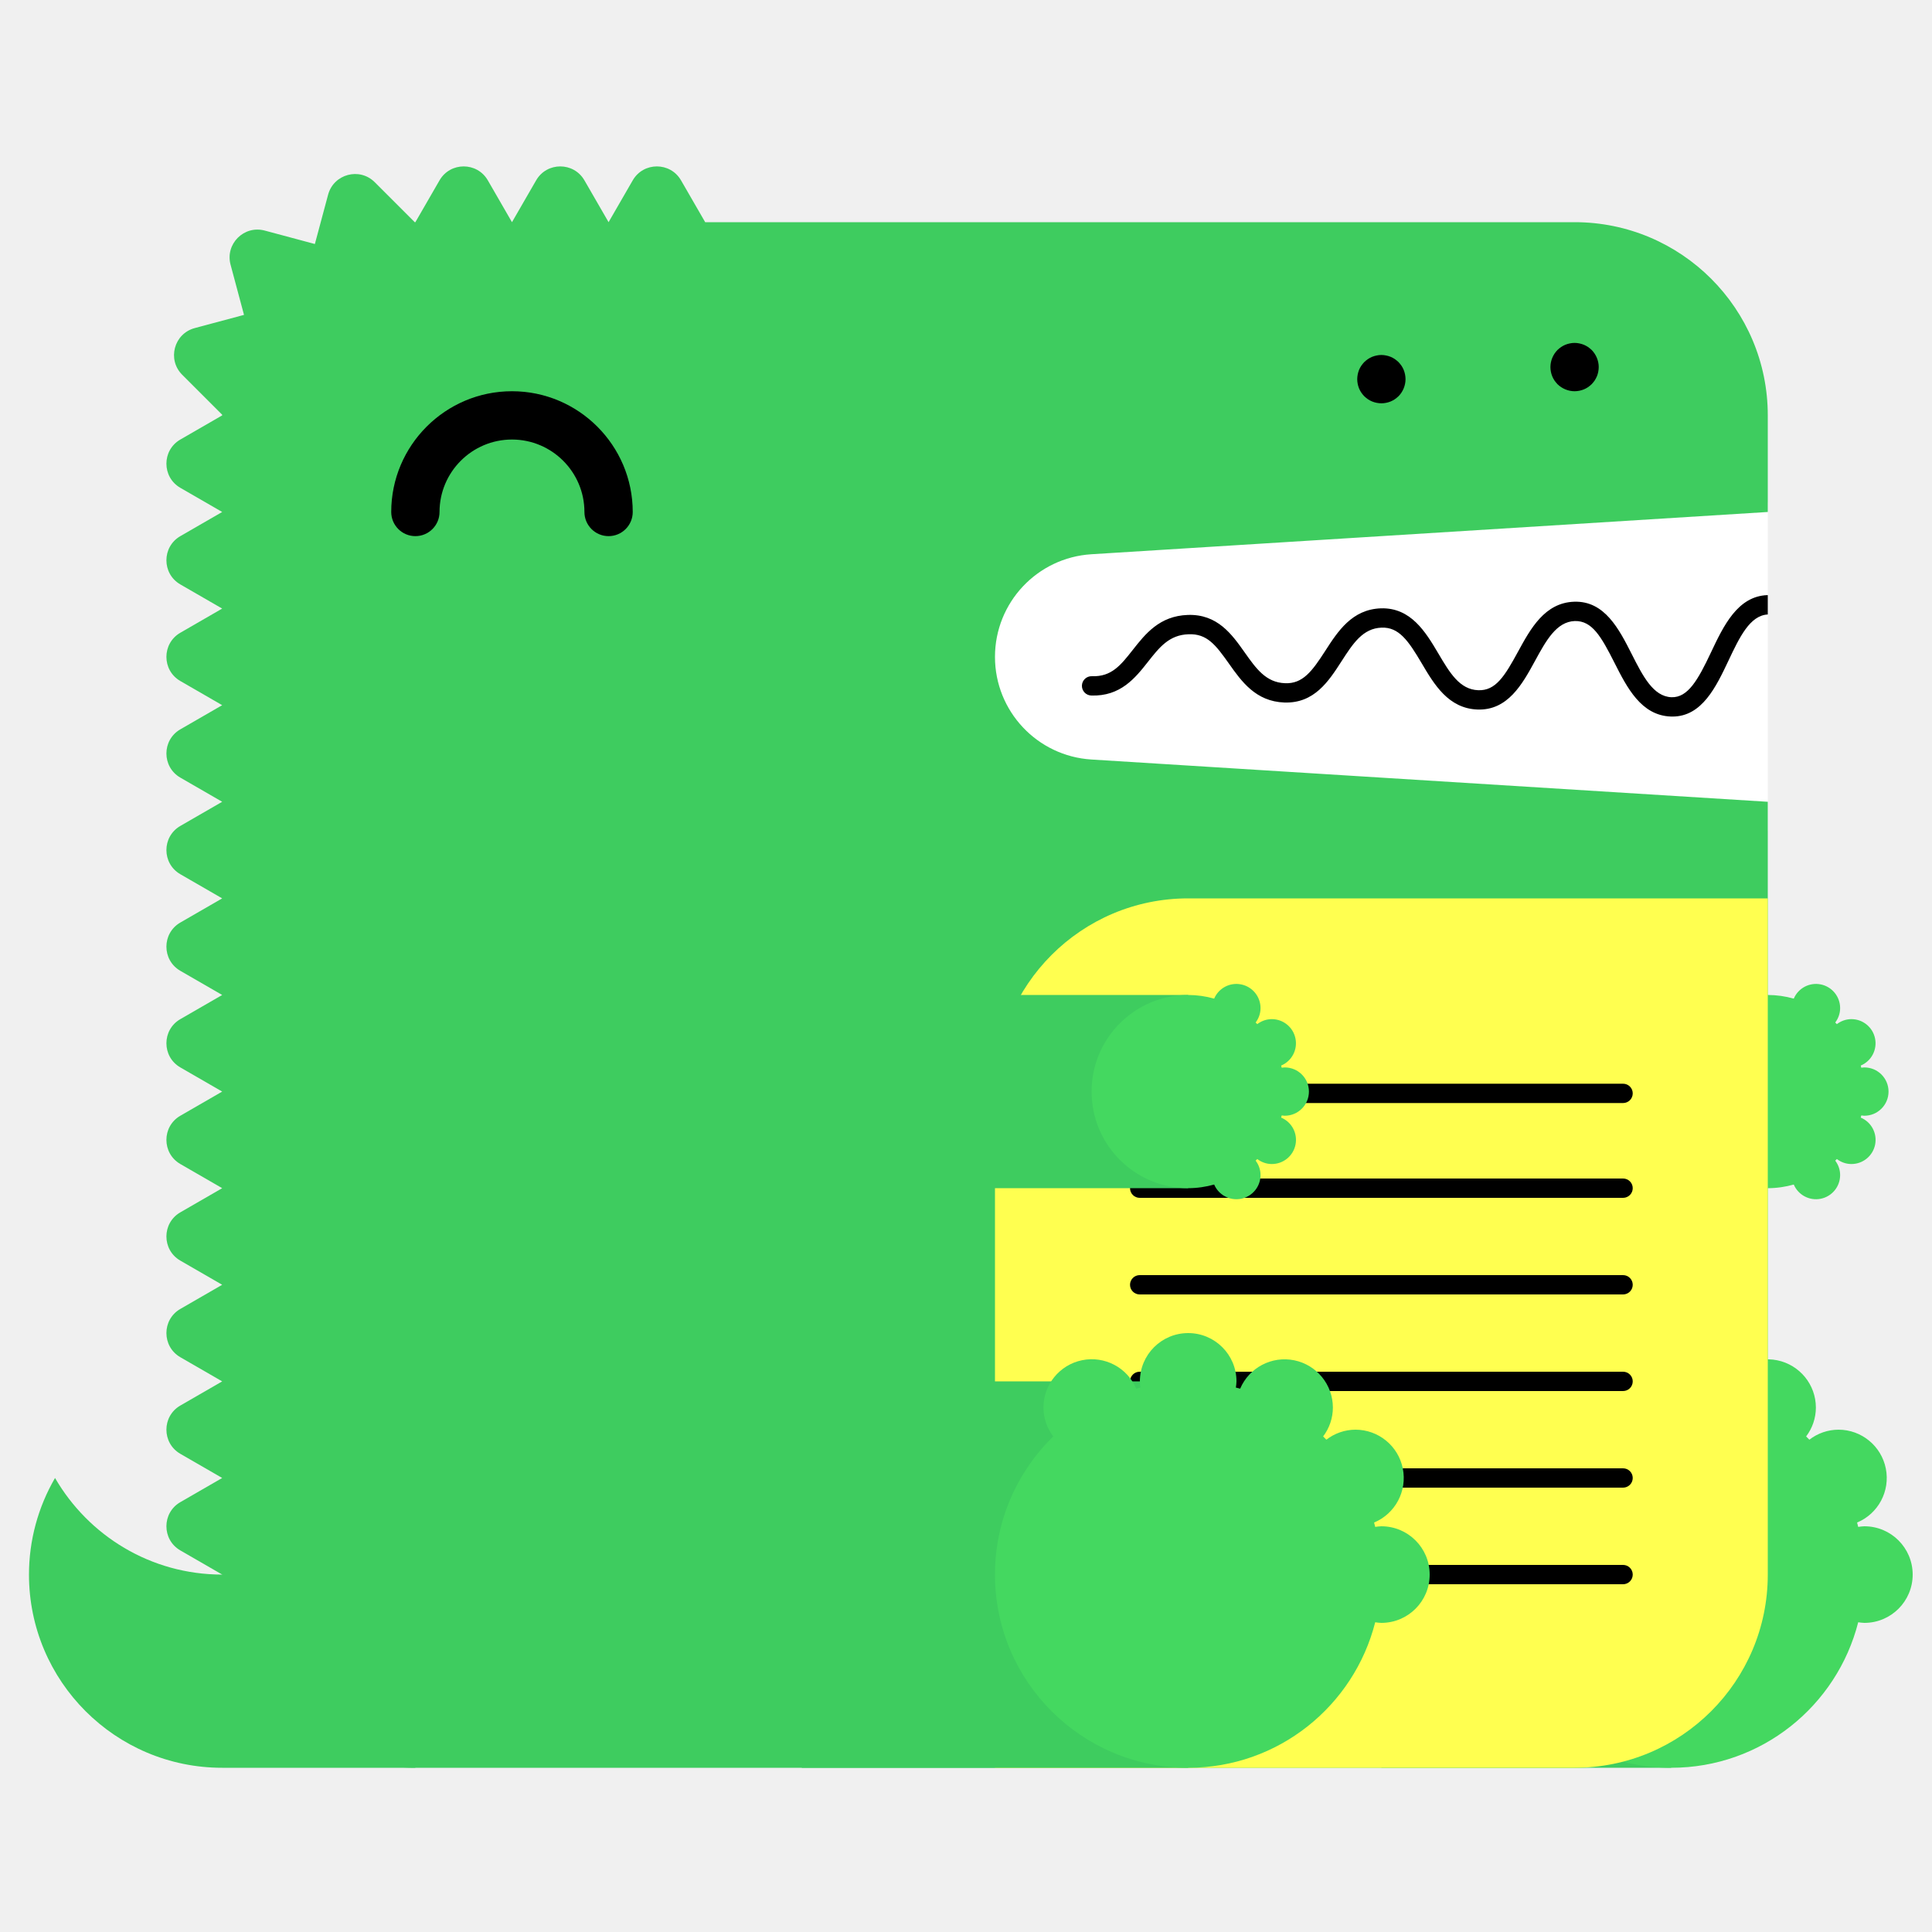
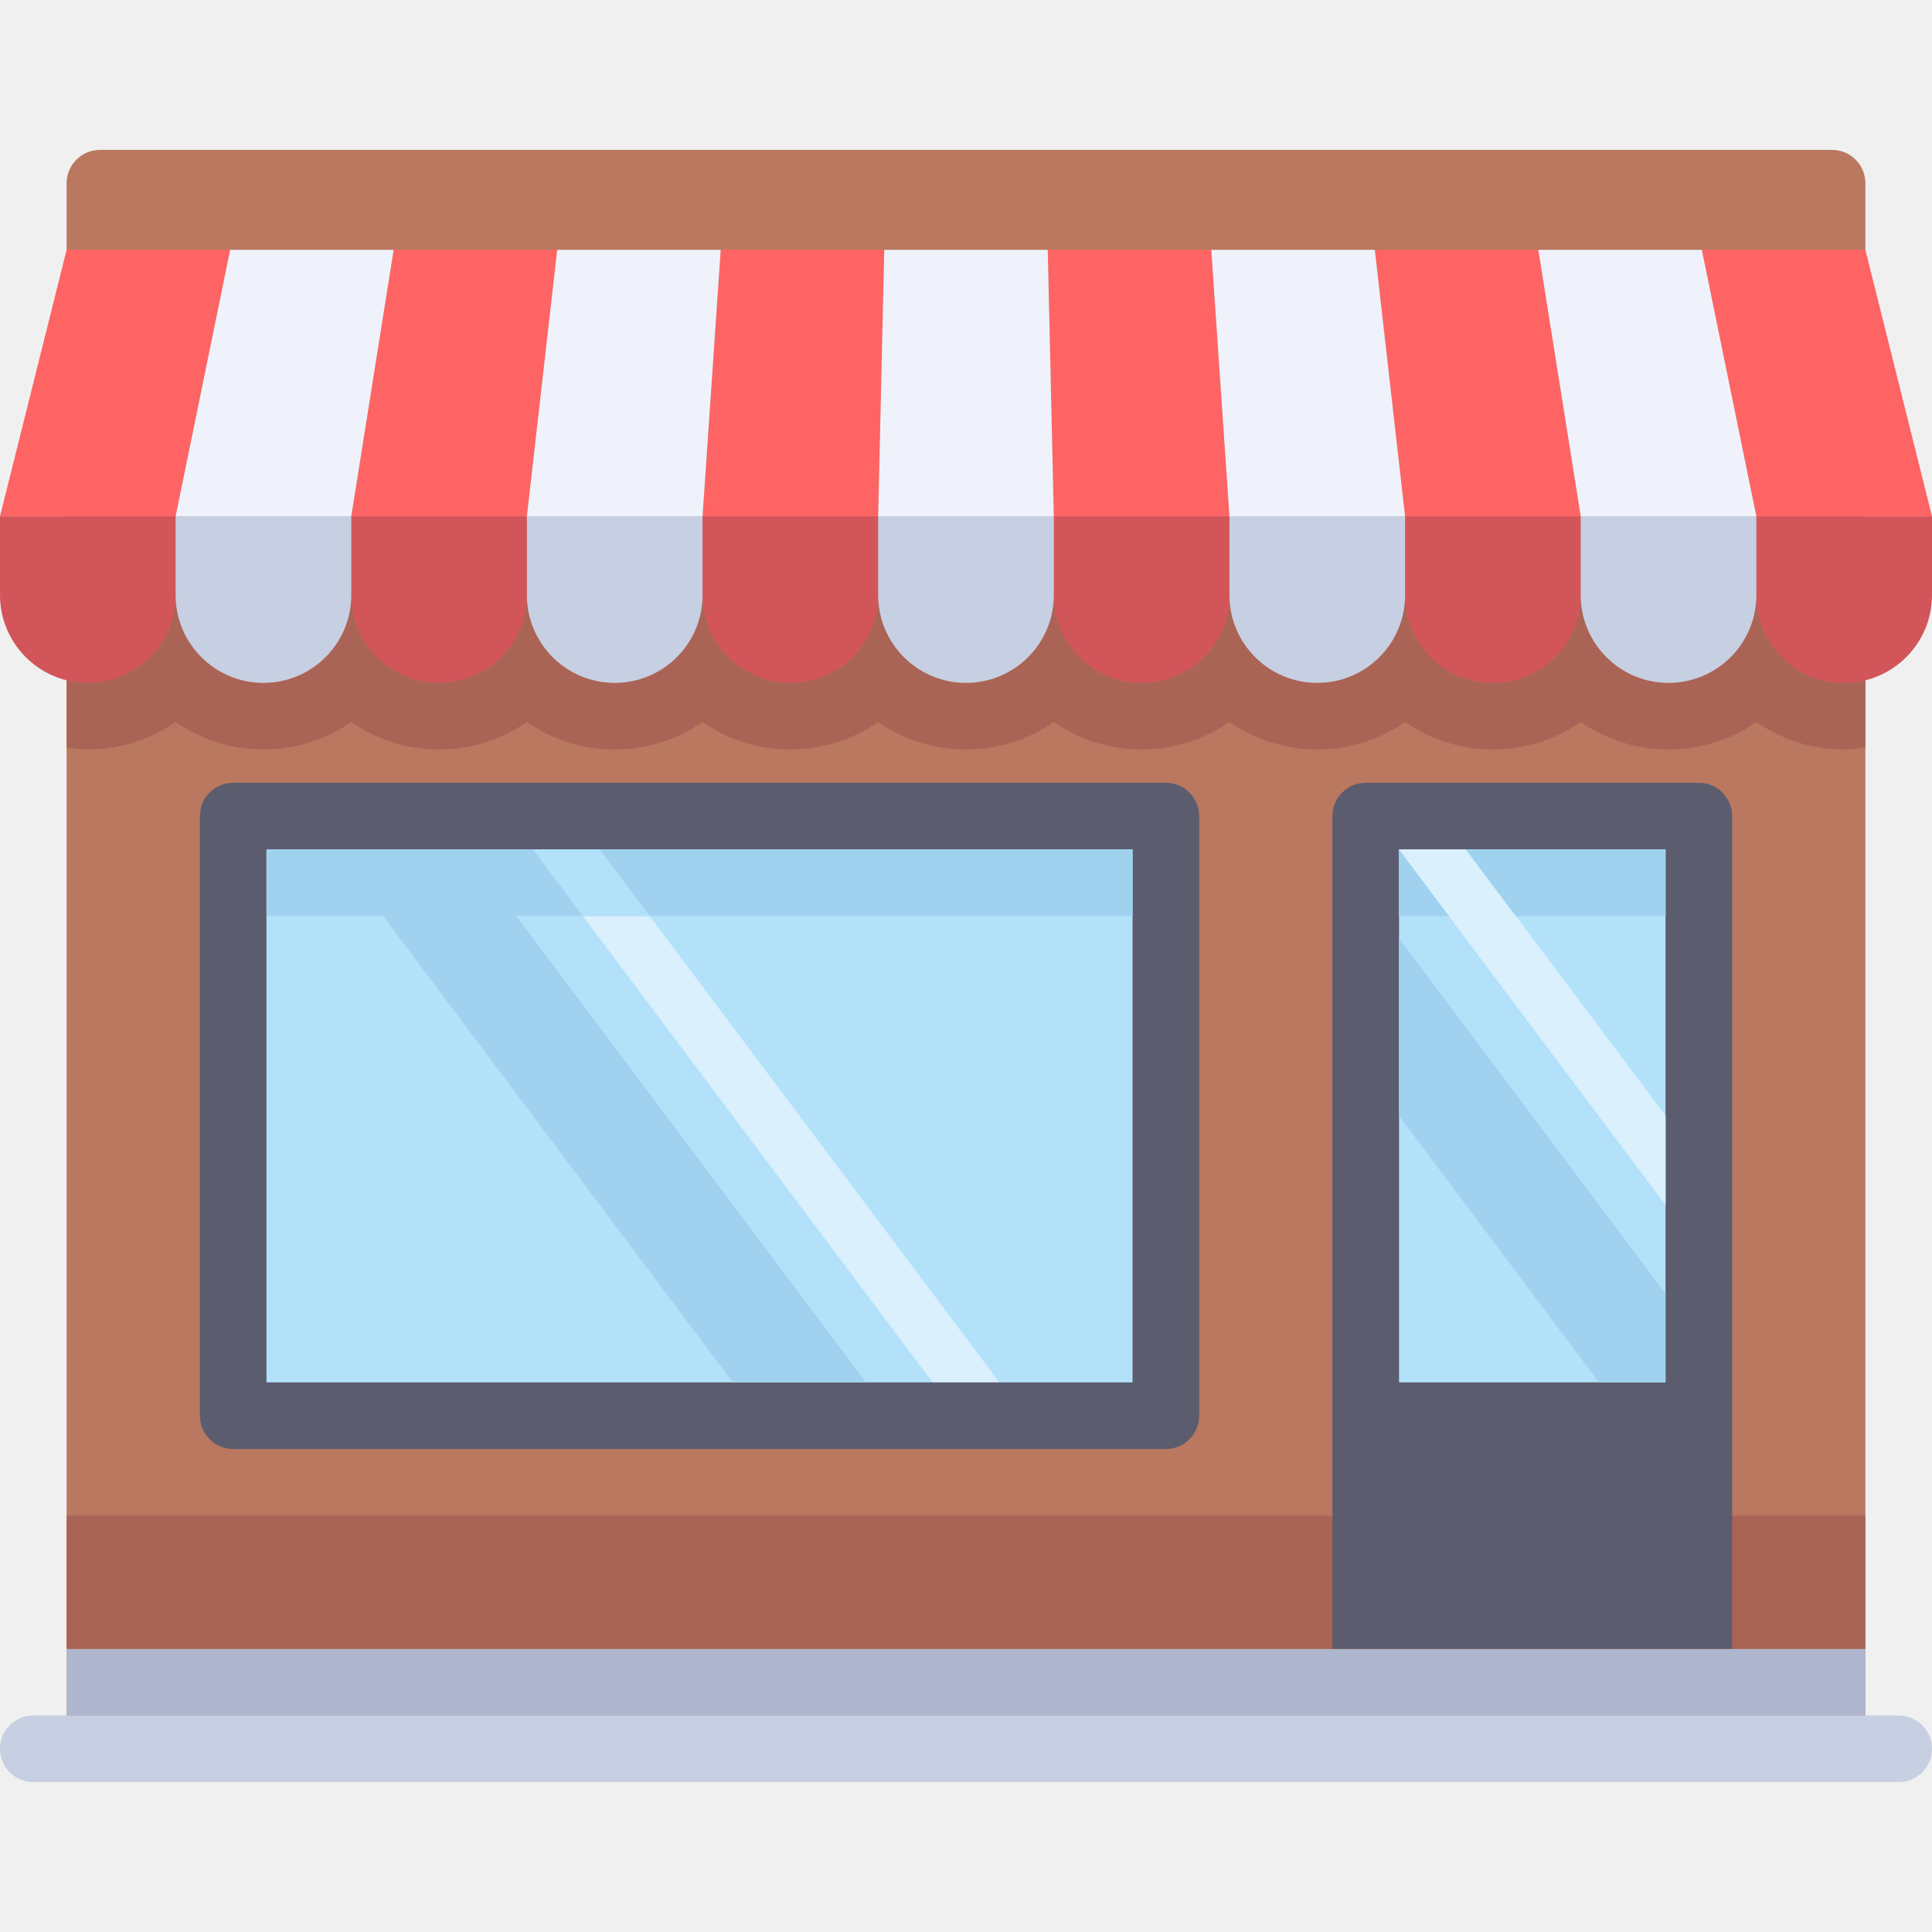
- <svg xmlns="http://www.w3.org/2000/svg" width="200" height="200" viewBox="0 0 200 200">
-   <g fill="none" fill-rule="evenodd">
-     <path fill="#FFF" d="M99 52h84v34H99z" />
-     <path d="M23 163c-7.398 0-13.843-4.027-17.303-10A19.886 19.886 0 0 0 3 163c0 11.046 8.954 20 20 20h20v-20H23z" fill="#3ECC5F" />
-     <path d="M112.98 57.376L183 53V43c0-11.046-8.954-20-20-20H73l-2.5-4.33c-1.112-1.925-3.889-1.925-5 0L63 23l-2.5-4.33c-1.111-1.925-3.889-1.925-5 0L53 23l-2.5-4.33c-1.111-1.925-3.889-1.925-5 0L43 23c-.022 0-.042.003-.065.003l-4.142-4.141c-1.57-1.571-4.252-.853-4.828 1.294l-1.369 5.104-5.192-1.392c-2.148-.575-4.111 1.389-3.535 3.536l1.39 5.193-5.102 1.367c-2.148.576-2.867 3.259-1.296 4.83l4.142 4.142c0 .021-.003.042-.003.064l-4.33 2.5c-1.925 1.111-1.925 3.889 0 5L23 53l-4.33 2.5c-1.925 1.111-1.925 3.889 0 5L23 63l-4.33 2.5c-1.925 1.111-1.925 3.889 0 5L23 73l-4.33 2.5c-1.925 1.111-1.925 3.889 0 5L23 83l-4.33 2.5c-1.925 1.111-1.925 3.889 0 5L23 93l-4.33 2.5c-1.925 1.111-1.925 3.889 0 5L23 103l-4.33 2.5c-1.925 1.111-1.925 3.889 0 5L23 113l-4.33 2.5c-1.925 1.111-1.925 3.889 0 5L23 123l-4.33 2.5c-1.925 1.111-1.925 3.889 0 5L23 133l-4.33 2.5c-1.925 1.111-1.925 3.889 0 5L23 143l-4.33 2.5c-1.925 1.111-1.925 3.889 0 5L23 153l-4.33 2.5c-1.925 1.111-1.925 3.889 0 5L23 163c0 11.046 8.954 20 20 20h120c11.046 0 20-8.954 20-20V83l-70.02-4.376A10.645 10.645 0 0 1 103 68c0-5.621 4.37-10.273 9.98-10.624" fill="#3ECC5F" />
-     <path fill="#3ECC5F" d="M143 183h30v-40h-30z" />
-     <path d="M193 158c-.219 0-.428.037-.639.064-.038-.15-.074-.301-.116-.451A5 5 0 0 0 190.32 148a4.96 4.96 0 0 0-3.016 1.036 26.531 26.531 0 0 0-.335-.336 4.955 4.955 0 0 0 1.011-2.987 5 5 0 0 0-9.599-1.959c-.148-.042-.297-.077-.445-.115.027-.211.064-.42.064-.639a5 5 0 0 0-5-5 5 5 0 0 0-5 5c0 .219.037.428.064.639-.148.038-.297.073-.445.115a4.998 4.998 0 0 0-9.599 1.959c0 1.125.384 2.151 1.011 2.987-3.717 3.632-6.031 8.693-6.031 14.3 0 11.046 8.954 20 20 20 9.339 0 17.16-6.41 19.361-15.064.211.027.42.064.639.064a5 5 0 0 0 5-5 5 5 0 0 0-5-5" fill="#44D860" />
-     <path fill="#3ECC5F" d="M153 123h30v-20h-30z" />
-     <path d="M193 115.5a2.5 2.5 0 1 0 0-5c-.109 0-.214.019-.319.032-.02-.075-.037-.15-.058-.225a2.501 2.501 0 0 0-.963-4.807c-.569 0-1.088.197-1.508.518a6.653 6.653 0 0 0-.168-.168c.314-.417.506-.931.506-1.494a2.5 2.5 0 0 0-4.8-.979A9.987 9.987 0 0 0 183 103c-5.522 0-10 4.478-10 10s4.478 10 10 10c.934 0 1.833-.138 2.69-.377a2.5 2.5 0 0 0 4.8-.979c0-.563-.192-1.077-.506-1.494.057-.055.113-.111.168-.168.42.321.939.518 1.508.518a2.5 2.5 0 0 0 .963-4.807c.021-.074.038-.15.058-.225.105.013.21.032.319.032" fill="#44D860" />
-     <path d="M63 55.5a2.5 2.5 0 0 1-2.5-2.5c0-4.136-3.364-7.5-7.5-7.5s-7.5 3.364-7.5 7.5a2.5 2.5 0 1 1-5 0c0-6.893 5.607-12.5 12.5-12.5S65.5 46.107 65.5 53a2.5 2.5 0 0 1-2.5 2.5" fill="#000" />
-     <path d="M103 183h60c11.046 0 20-8.954 20-20V93h-60c-11.046 0-20 8.954-20 20v70z" fill="#FFFF50" />
-     <path d="M168.02 124h-50.04a1 1 0 1 1 0-2h50.04a1 1 0 1 1 0 2m0 20h-50.04a1 1 0 1 1 0-2h50.04a1 1 0 1 1 0 2m0 20h-50.04a1 1 0 1 1 0-2h50.04a1 1 0 1 1 0 2m0-49.814h-50.04a1 1 0 1 1 0-2h50.04a1 1 0 1 1 0 2m0 19.814h-50.04a1 1 0 1 1 0-2h50.04a1 1 0 1 1 0 2m0 20h-50.04a1 1 0 1 1 0-2h50.04a1 1 0 1 1 0 2M183 61.611c-.012 0-.022-.006-.034-.005-3.09.105-4.552 3.196-5.842 5.923-1.346 2.85-2.387 4.703-4.093 4.647-1.889-.068-2.969-2.202-4.113-4.46-1.314-2.594-2.814-5.536-5.963-5.426-3.046.104-4.513 2.794-5.807 5.167-1.377 2.528-2.314 4.065-4.121 3.994-1.927-.07-2.951-1.805-4.136-3.813-1.321-2.236-2.848-4.75-5.936-4.664-2.994.103-4.465 2.385-5.763 4.4-1.373 2.13-2.335 3.428-4.165 3.351-1.973-.07-2.992-1.51-4.171-3.177-1.324-1.873-2.816-3.993-5.895-3.89-2.928.1-4.399 1.97-5.696 3.618-1.232 1.564-2.194 2.802-4.229 2.724a1 1 0 0 0-.072 2c3.017.101 4.545-1.8 5.872-3.487 1.177-1.496 2.193-2.787 4.193-2.855 1.926-.082 2.829 1.115 4.195 3.045 1.297 1.834 2.769 3.914 5.731 4.021 3.103.104 4.596-2.215 5.918-4.267 1.182-1.834 2.202-3.417 4.15-3.484 1.793-.067 2.769 1.35 4.145 3.681 1.297 2.197 2.766 4.686 5.787 4.796 3.125.108 4.634-2.62 5.949-5.035 1.139-2.088 2.214-4.06 4.119-4.126 1.793-.042 2.728 1.595 4.111 4.33 1.292 2.553 2.757 5.445 5.825 5.556l.169.003c3.064 0 4.518-3.075 5.805-5.794 1.139-2.41 2.217-4.68 4.067-4.773v-2z" fill="#000" />
-     <path fill="#3ECC5F" d="M83 183h40v-40H83z" />
-     <path d="M143 158c-.219 0-.428.037-.639.064-.038-.15-.074-.301-.116-.451A5 5 0 0 0 140.32 148a4.96 4.96 0 0 0-3.016 1.036 26.531 26.531 0 0 0-.335-.336 4.955 4.955 0 0 0 1.011-2.987 5 5 0 0 0-9.599-1.959c-.148-.042-.297-.077-.445-.115.027-.211.064-.42.064-.639a5 5 0 0 0-5-5 5 5 0 0 0-5 5c0 .219.037.428.064.639-.148.038-.297.073-.445.115a4.998 4.998 0 0 0-9.599 1.959c0 1.125.384 2.151 1.011 2.987-3.717 3.632-6.031 8.693-6.031 14.3 0 11.046 8.954 20 20 20 9.339 0 17.16-6.41 19.361-15.064.211.027.42.064.639.064a5 5 0 0 0 5-5 5 5 0 0 0-5-5" fill="#44D860" />
-     <path fill="#3ECC5F" d="M83 123h40v-20H83z" />
-     <path d="M133 115.5a2.5 2.5 0 1 0 0-5c-.109 0-.214.019-.319.032-.02-.075-.037-.15-.058-.225a2.501 2.501 0 0 0-.963-4.807c-.569 0-1.088.197-1.508.518a6.653 6.653 0 0 0-.168-.168c.314-.417.506-.931.506-1.494a2.5 2.5 0 0 0-4.8-.979A9.987 9.987 0 0 0 123 103c-5.522 0-10 4.478-10 10s4.478 10 10 10c.934 0 1.833-.138 2.69-.377a2.5 2.5 0 0 0 4.8-.979c0-.563-.192-1.077-.506-1.494.057-.055.113-.111.168-.168.42.321.939.518 1.508.518a2.5 2.5 0 0 0 .963-4.807c.021-.074.038-.15.058-.225.105.013.21.032.319.032" fill="#44D860" />
-     <path d="M143 41.75c-.16 0-.33-.02-.49-.05a2.52 2.52 0 0 1-.47-.14c-.15-.06-.29-.14-.431-.23-.13-.09-.259-.2-.38-.31-.109-.12-.219-.24-.309-.38s-.17-.28-.231-.43a2.619 2.619 0 0 1-.189-.96c0-.16.02-.33.05-.49.03-.16.08-.31.139-.47.061-.15.141-.29.231-.43.09-.13.2-.26.309-.38.121-.11.25-.22.38-.31.141-.09.281-.17.431-.23.149-.06.31-.11.47-.14.32-.07.65-.07.98 0 .159.03.32.08.47.14.149.06.29.14.43.23.13.09.259.2.38.31.11.12.22.25.31.38.09.14.17.28.23.43.06.16.11.31.14.47.029.16.05.33.05.49 0 .66-.271 1.31-.73 1.77-.121.11-.25.22-.38.31-.14.09-.281.17-.43.23a2.565 2.565 0 0 1-.96.19m20-1.25c-.66 0-1.3-.27-1.771-.73a3.802 3.802 0 0 1-.309-.38c-.09-.14-.17-.28-.231-.43a2.619 2.619 0 0 1-.189-.96c0-.66.27-1.3.729-1.77.121-.11.25-.22.38-.31.141-.09.281-.17.431-.23.149-.06.31-.11.47-.14.32-.07.66-.07.98 0 .159.03.32.08.47.14.149.06.29.14.43.23.13.09.259.2.38.31.459.47.73 1.11.73 1.77 0 .16-.021.33-.05.49-.03.16-.08.32-.14.47-.07.15-.14.29-.23.43-.09.13-.2.26-.31.38-.121.11-.25.22-.38.31-.14.09-.281.17-.43.23a2.565 2.565 0 0 1-.96.19" fill="#000" />
+ <svg xmlns="http://www.w3.org/2000/svg" version="1.1" id="Layer_1" x="0px" y="0px" viewBox="0 0 512 512" style="enable-background:new 0 0 512 512;" xml:space="preserve">
+   <path style="fill:#B9785F;" d="M494.345,463.448H17.655V48.552c0-4.875,3.953-8.828,8.828-8.828h459.034  c4.875,0,8.828,3.953,8.828,8.828V463.448z" />
+   <path style="fill:#AA6455;" d="M494.345,180.205c-1.809,0.45-3.67,0.76-5.618,0.76c-12.853,0-23.273-10.42-23.273-23.273  c0,12.852-10.42,23.273-23.273,23.273c-12.853,0-23.273-10.42-23.273-23.273c0,12.852-10.419,23.273-23.273,23.273  c-12.853,0-23.273-10.42-23.273-23.273c0,12.852-10.42,23.273-23.273,23.273s-23.273-10.42-23.273-23.273  c0,12.852-10.42,23.273-23.273,23.273c-12.853,0-23.273-10.42-23.273-23.273c0,12.852-10.419,23.273-23.273,23.273  s-23.273-10.42-23.273-23.273c0,12.852-10.42,23.273-23.273,23.273c-12.853,0-23.273-10.42-23.273-23.273  c0,12.852-10.419,23.273-23.273,23.273c-12.853,0-23.273-10.42-23.273-23.273c0,12.852-10.42,23.273-23.273,23.273  c-12.853,0-23.273-10.42-23.273-23.273c0,12.852-10.42,23.273-23.273,23.273s-23.273-10.42-23.273-23.273  c0,12.852-10.419,23.273-23.273,23.273c-1.948,0-3.809-0.31-5.618-0.76v17.848c1.854,0.257,3.694,0.568,5.618,0.568  c8.639,0,16.661-2.69,23.273-7.277c6.614,4.586,14.635,7.276,23.275,7.276c8.639,0,16.661-2.69,23.273-7.277  c6.612,4.587,14.634,7.277,23.273,7.277s16.661-2.69,23.273-7.277c6.612,4.587,14.634,7.277,23.273,7.277  c8.639,0,16.661-2.69,23.273-7.277c6.612,4.587,14.634,7.277,23.273,7.277c8.639,0,16.661-2.69,23.273-7.277  c6.611,4.587,14.633,7.277,23.272,7.277s16.661-2.69,23.273-7.277c6.612,4.587,14.634,7.277,23.273,7.277  c8.639,0,16.661-2.69,23.273-7.277c6.612,4.587,14.634,7.277,23.273,7.277c8.639,0,16.661-2.69,23.273-7.277  c6.612,4.587,14.634,7.277,23.273,7.277s16.661-2.69,23.273-7.277c6.612,4.587,14.634,7.277,23.273,7.277  c8.64,0,16.661-2.69,23.273-7.277c6.612,4.587,14.634,7.277,23.273,7.277c1.923,0,3.764-0.31,5.618-0.568v-17.847H494.345z" />
+   <rect x="61.793" y="216.276" style="fill:#B4E1FA;" width="247.172" height="158.897" />
+   <polygon style="fill:#DAF0FD;" points="264.828,366.345 247.172,366.345 141.241,225.103 158.897,225.103 " />
+   <g>
+     <path style="fill:#D2555A;" d="M209.454,180.966L209.454,180.966c-12.853,0-23.273-10.42-23.273-23.273v-20.865h46.546v20.865   C232.727,170.546,222.307,180.966,209.454,180.966z" />
+     <path style="fill:#D2555A;" d="M302.546,180.966L302.546,180.966c-12.853,0-23.273-10.42-23.273-23.273v-20.865h46.546v20.865   C325.818,170.546,315.399,180.966,302.546,180.966z" />
+     <path style="fill:#D2555A;" d="M116.364,180.966L116.364,180.966c-12.853,0-23.273-10.42-23.273-23.273v-20.865h46.546v20.865   C139.636,170.546,129.217,180.966,116.364,180.966z" />
+     <path style="fill:#D2555A;" d="M23.273,180.966L23.273,180.966C10.42,180.966,0,170.546,0,157.693v-20.865h46.546v20.865   C46.546,170.546,36.126,180.966,23.273,180.966z" />
+     <path style="fill:#D2555A;" d="M395.636,180.966L395.636,180.966c-12.853,0-23.273-10.42-23.273-23.273v-20.865h46.546v20.865   C418.909,170.546,408.49,180.966,395.636,180.966z" />
  </g>
+   <g>
+     <path style="fill:#C7CFE2;" d="M162.909,180.966L162.909,180.966c-12.853,0-23.273-10.42-23.273-23.273v-20.865h46.546v20.865   C186.182,170.546,175.763,180.966,162.909,180.966z" />
+     <path style="fill:#C7CFE2;" d="M349.091,180.966L349.091,180.966c-12.853,0-23.273-10.42-23.273-23.273v-20.865h46.546v20.865   C372.363,170.546,361.944,180.966,349.091,180.966z" />
+   </g>
+   <path style="fill:#D2555A;" d="M488.727,180.966L488.727,180.966c-12.853,0-23.273-10.42-23.273-23.273v-20.865H512v20.865  C512,170.546,501.58,180.966,488.727,180.966z" />
+   <g>
+     <path style="fill:#C7CFE2;" d="M442.182,180.966L442.182,180.966c-12.853,0-23.273-10.42-23.273-23.273v-20.865h46.546v20.865   C465.454,170.546,455.034,180.966,442.182,180.966z" />
+     <path style="fill:#C7CFE2;" d="M69.818,180.966L69.818,180.966c-12.853,0-23.273-10.42-23.273-23.273v-20.865h46.546v20.865   C93.091,170.546,82.671,180.966,69.818,180.966z" />
+     <path style="fill:#C7CFE2;" d="M256,180.966L256,180.966c-12.853,0-23.273-10.42-23.273-23.273v-20.865h46.546v20.865   C279.273,170.546,268.853,180.966,256,180.966z" />
+   </g>
+   <g>
+     <polygon style="fill:#FF6464;" points="232.727,136.828 186.182,136.828 190.997,66.207 234.333,66.207  " />
+     <polygon style="fill:#FF6464;" points="325.818,136.828 279.273,136.828 277.667,66.207 321.003,66.207  " />
+     <polygon style="fill:#FF6464;" points="139.636,136.828 93.091,136.828 104.326,66.207 147.661,66.207  " />
+     <polygon style="fill:#FF6464;" points="46.546,136.828 0,136.828 17.655,66.207 60.991,66.207  " />
+     <polygon style="fill:#FF6464;" points="418.909,136.828 372.363,136.828 364.339,66.207 407.673,66.207  " />
+   </g>
+   <g>
+     <polygon style="fill:#EFF2FA;" points="186.182,136.828 139.636,136.828 147.661,66.207 190.997,66.207  " />
+     <polygon style="fill:#EFF2FA;" points="372.363,136.828 325.818,136.828 321.003,66.207 364.339,66.207  " />
+   </g>
+   <polygon style="fill:#FF6464;" points="512,136.828 465.454,136.828 451.009,66.207 494.345,66.207 " />
+   <g>
+     <polygon style="fill:#EFF2FA;" points="465.454,136.828 418.909,136.828 407.673,66.207 451.009,66.207  " />
+     <polygon style="fill:#EFF2FA;" points="93.091,136.828 46.546,136.828 60.991,66.207 104.326,66.207  " />
+     <polygon style="fill:#EFF2FA;" points="279.273,136.828 232.727,136.828 234.333,66.207 277.667,66.207  " />
+   </g>
+   <path style="fill:#C7CFE2;" d="M503.172,472.276H8.828c-4.875,0-8.828-3.953-8.828-8.828l0,0c0-4.875,3.953-8.828,8.828-8.828  h494.345c4.875,0,8.828,3.953,8.828,8.828l0,0C512,468.323,508.047,472.276,503.172,472.276z" />
+   <g style="opacity:0.97;">
+     <rect x="17.655" y="436.966" style="fill:#AFB9D2;" width="476.69" height="17.655" />
+   </g>
+   <rect x="17.655" y="401.655" style="fill:#AA6455;" width="476.69" height="35.31" />
+   <g>
+     <path style="fill:#5B5D6E;" d="M300.138,225.103v141.241H70.621V225.103H300.138 M308.966,207.448H61.793   c-4.875,0-8.828,3.953-8.828,8.828v158.897c0,4.875,3.953,8.828,8.828,8.828h247.172c4.875,0,8.828-3.953,8.828-8.828V216.276   C317.793,211.401,313.841,207.448,308.966,207.448L308.966,207.448z" />
+     <path style="fill:#5B5D6E;" d="M450.207,207.448h-88.276c-4.875,0-8.828,3.953-8.828,8.828v220.69h105.931v-220.69   C459.034,211.401,455.082,207.448,450.207,207.448z" />
+   </g>
+   <rect x="370.759" y="225.103" style="fill:#B4E1FA;" width="70.621" height="141.241" />
+   <rect x="70.621" y="225.103" style="fill:#A0D2F0;" width="229.517" height="17.655" />
+   <rect id="SVGCleanerId_0" x="370.759" y="225.103" style="fill:#A0D2F0;" width="70.621" height="17.655" />
+   <polygon style="fill:#A0D2F0;" points="229.517,366.345 194.207,366.345 88.276,225.103 123.586,225.103 " />
+   <polygon style="fill:#B4E1FA;" points="172.138,242.759 158.897,225.103 141.241,225.103 154.483,242.759 " />
+   <polygon style="fill:#DAF0FD;" points="441.379,295.724 388.414,225.103 370.759,225.103 441.379,319.265 " />
+   <polygon style="fill:#B4E1FA;" points="401.655,242.759 388.414,225.103 370.759,225.103 384,242.759 " />
+   <g>
+     <rect id="SVGCleanerId_0_1_" x="370.759" y="225.103" style="fill:#A0D2F0;" width="70.621" height="17.655" />
+   </g>
+   <polygon style="fill:#DAF0FD;" points="441.379,295.724 388.414,225.103 370.759,225.103 441.379,319.265 " />
+   <polygon style="fill:#A0D2F0;" points="370.759,248.644 370.759,295.724 423.724,366.345 441.379,366.345 441.379,342.804 " />
+   <g>
+ </g>
+   <g>
+ </g>
+   <g>
+ </g>
+   <g>
+ </g>
+   <g>
+ </g>
+   <g>
+ </g>
+   <g>
+ </g>
+   <g>
+ </g>
+   <g>
+ </g>
+   <g>
+ </g>
+   <g>
+ </g>
+   <g>
+ </g>
+   <g>
+ </g>
+   <g>
+ </g>
+   <g>
+ </g>
</svg>
